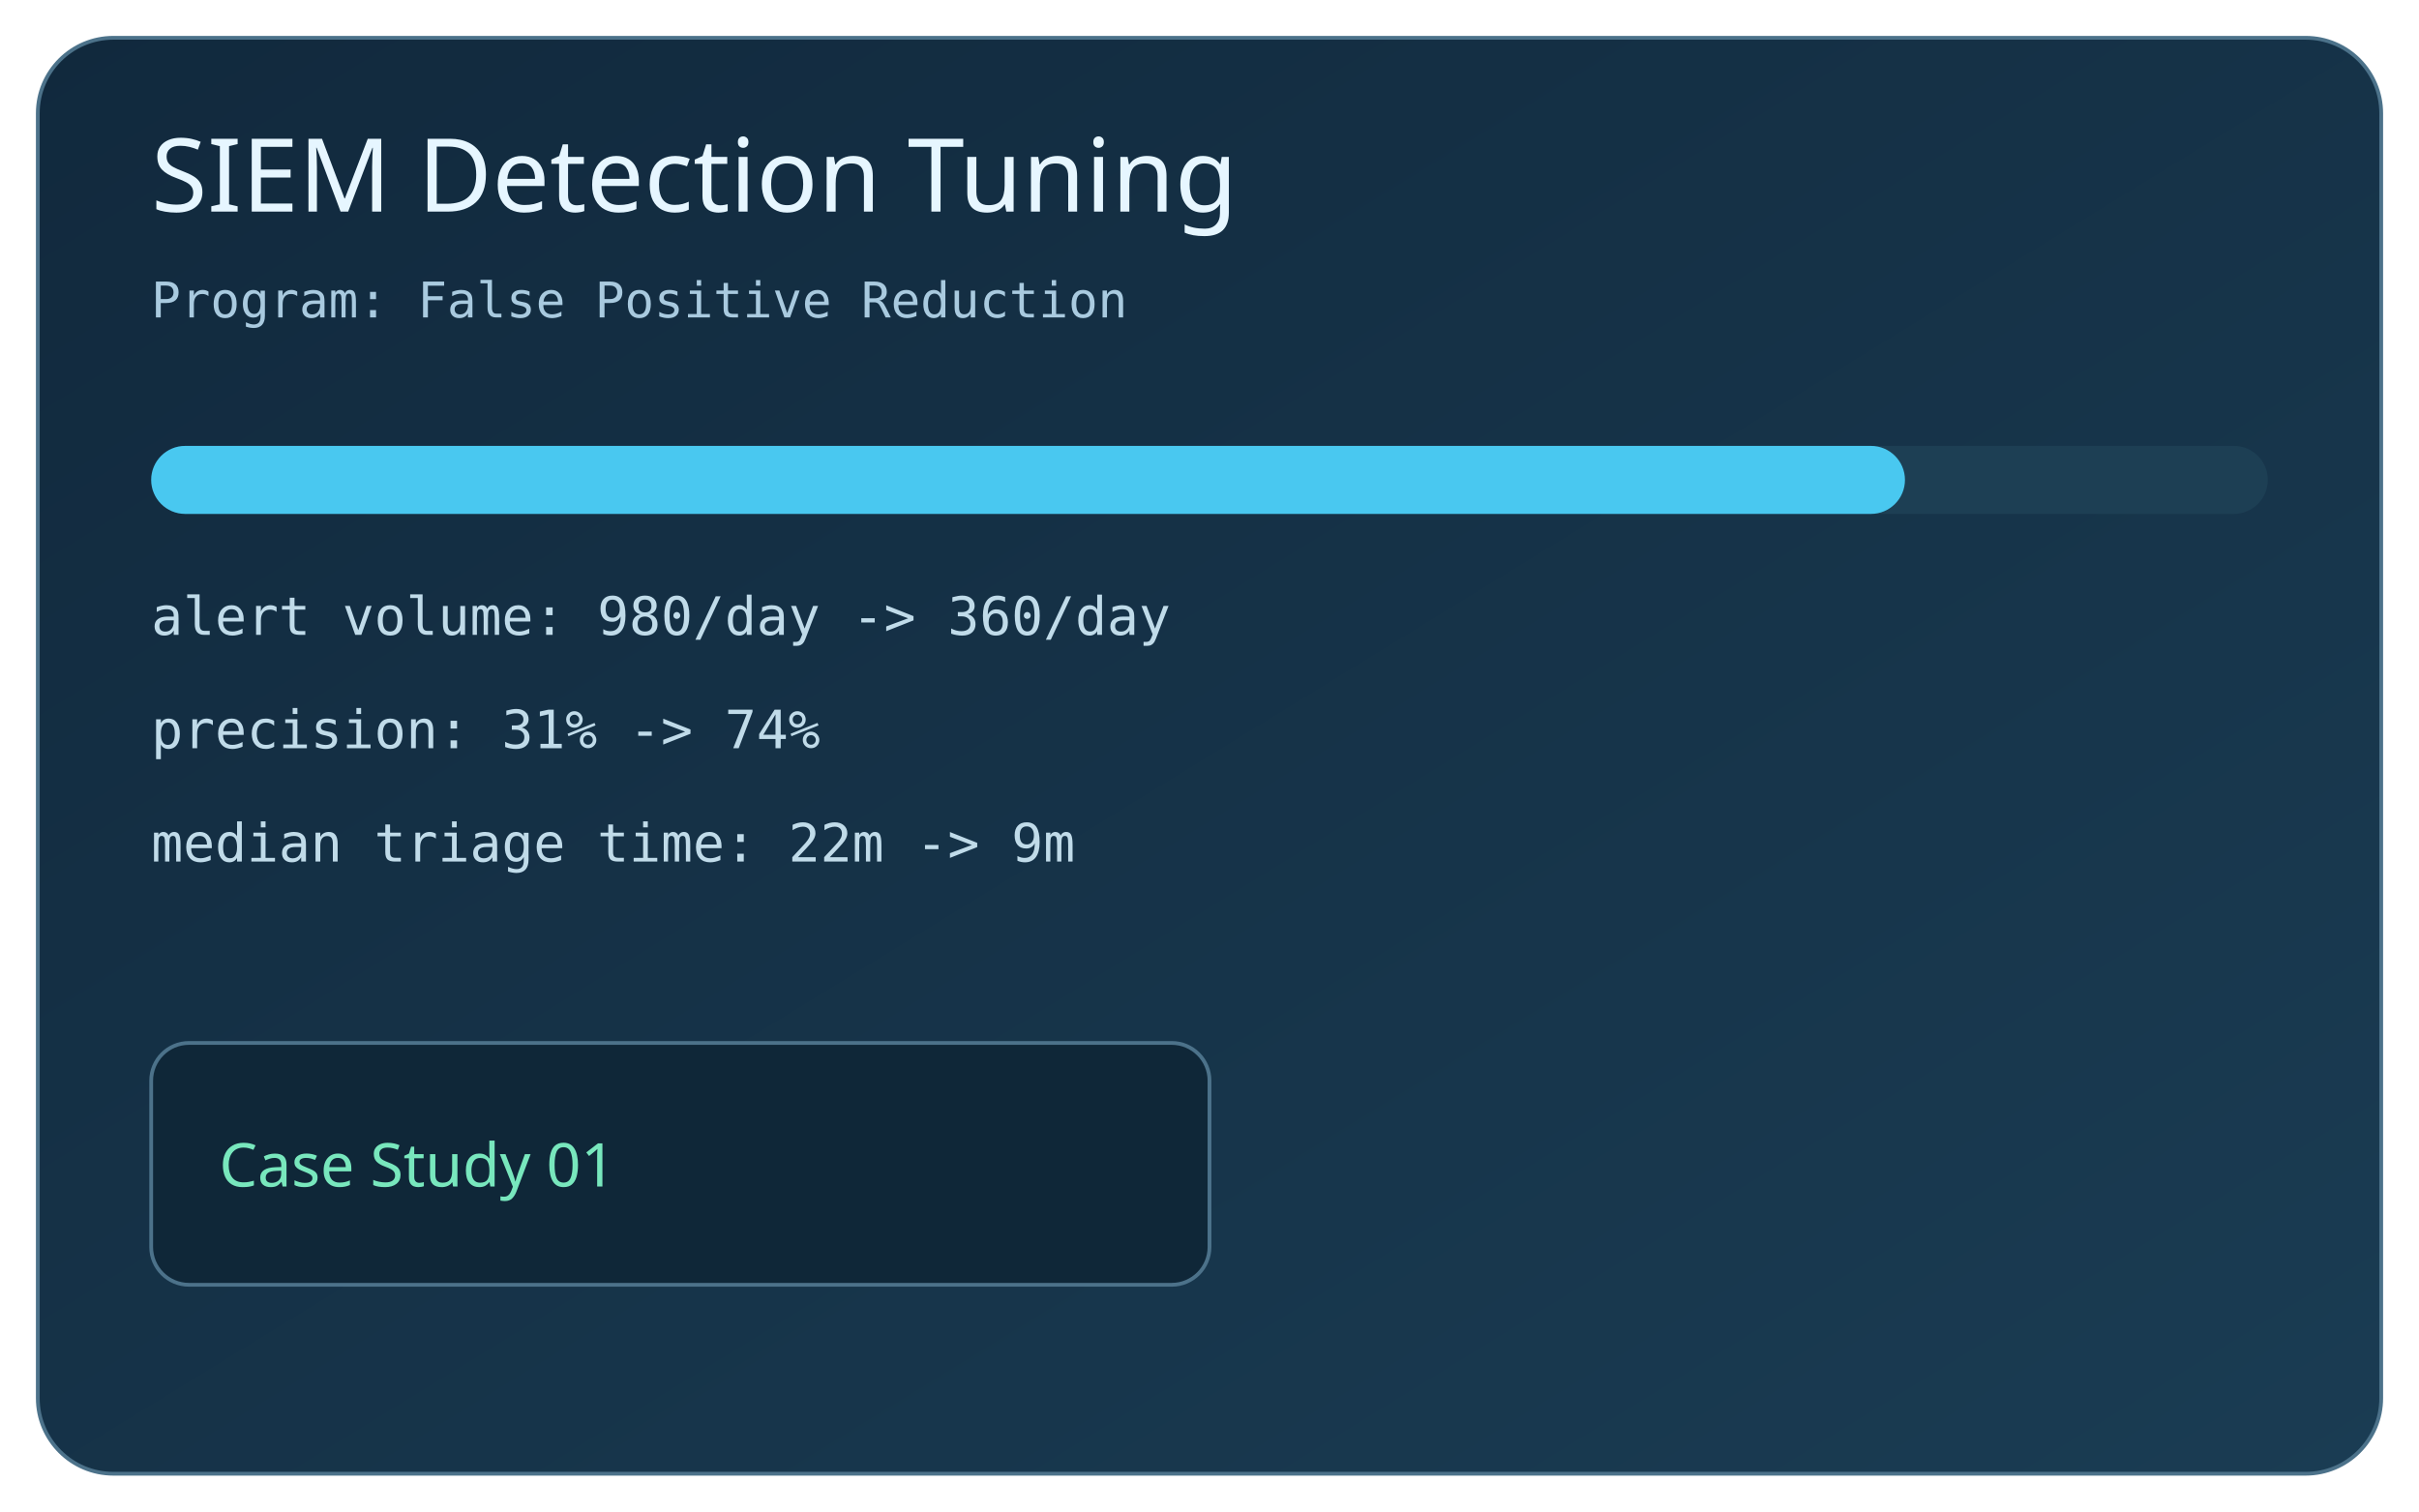
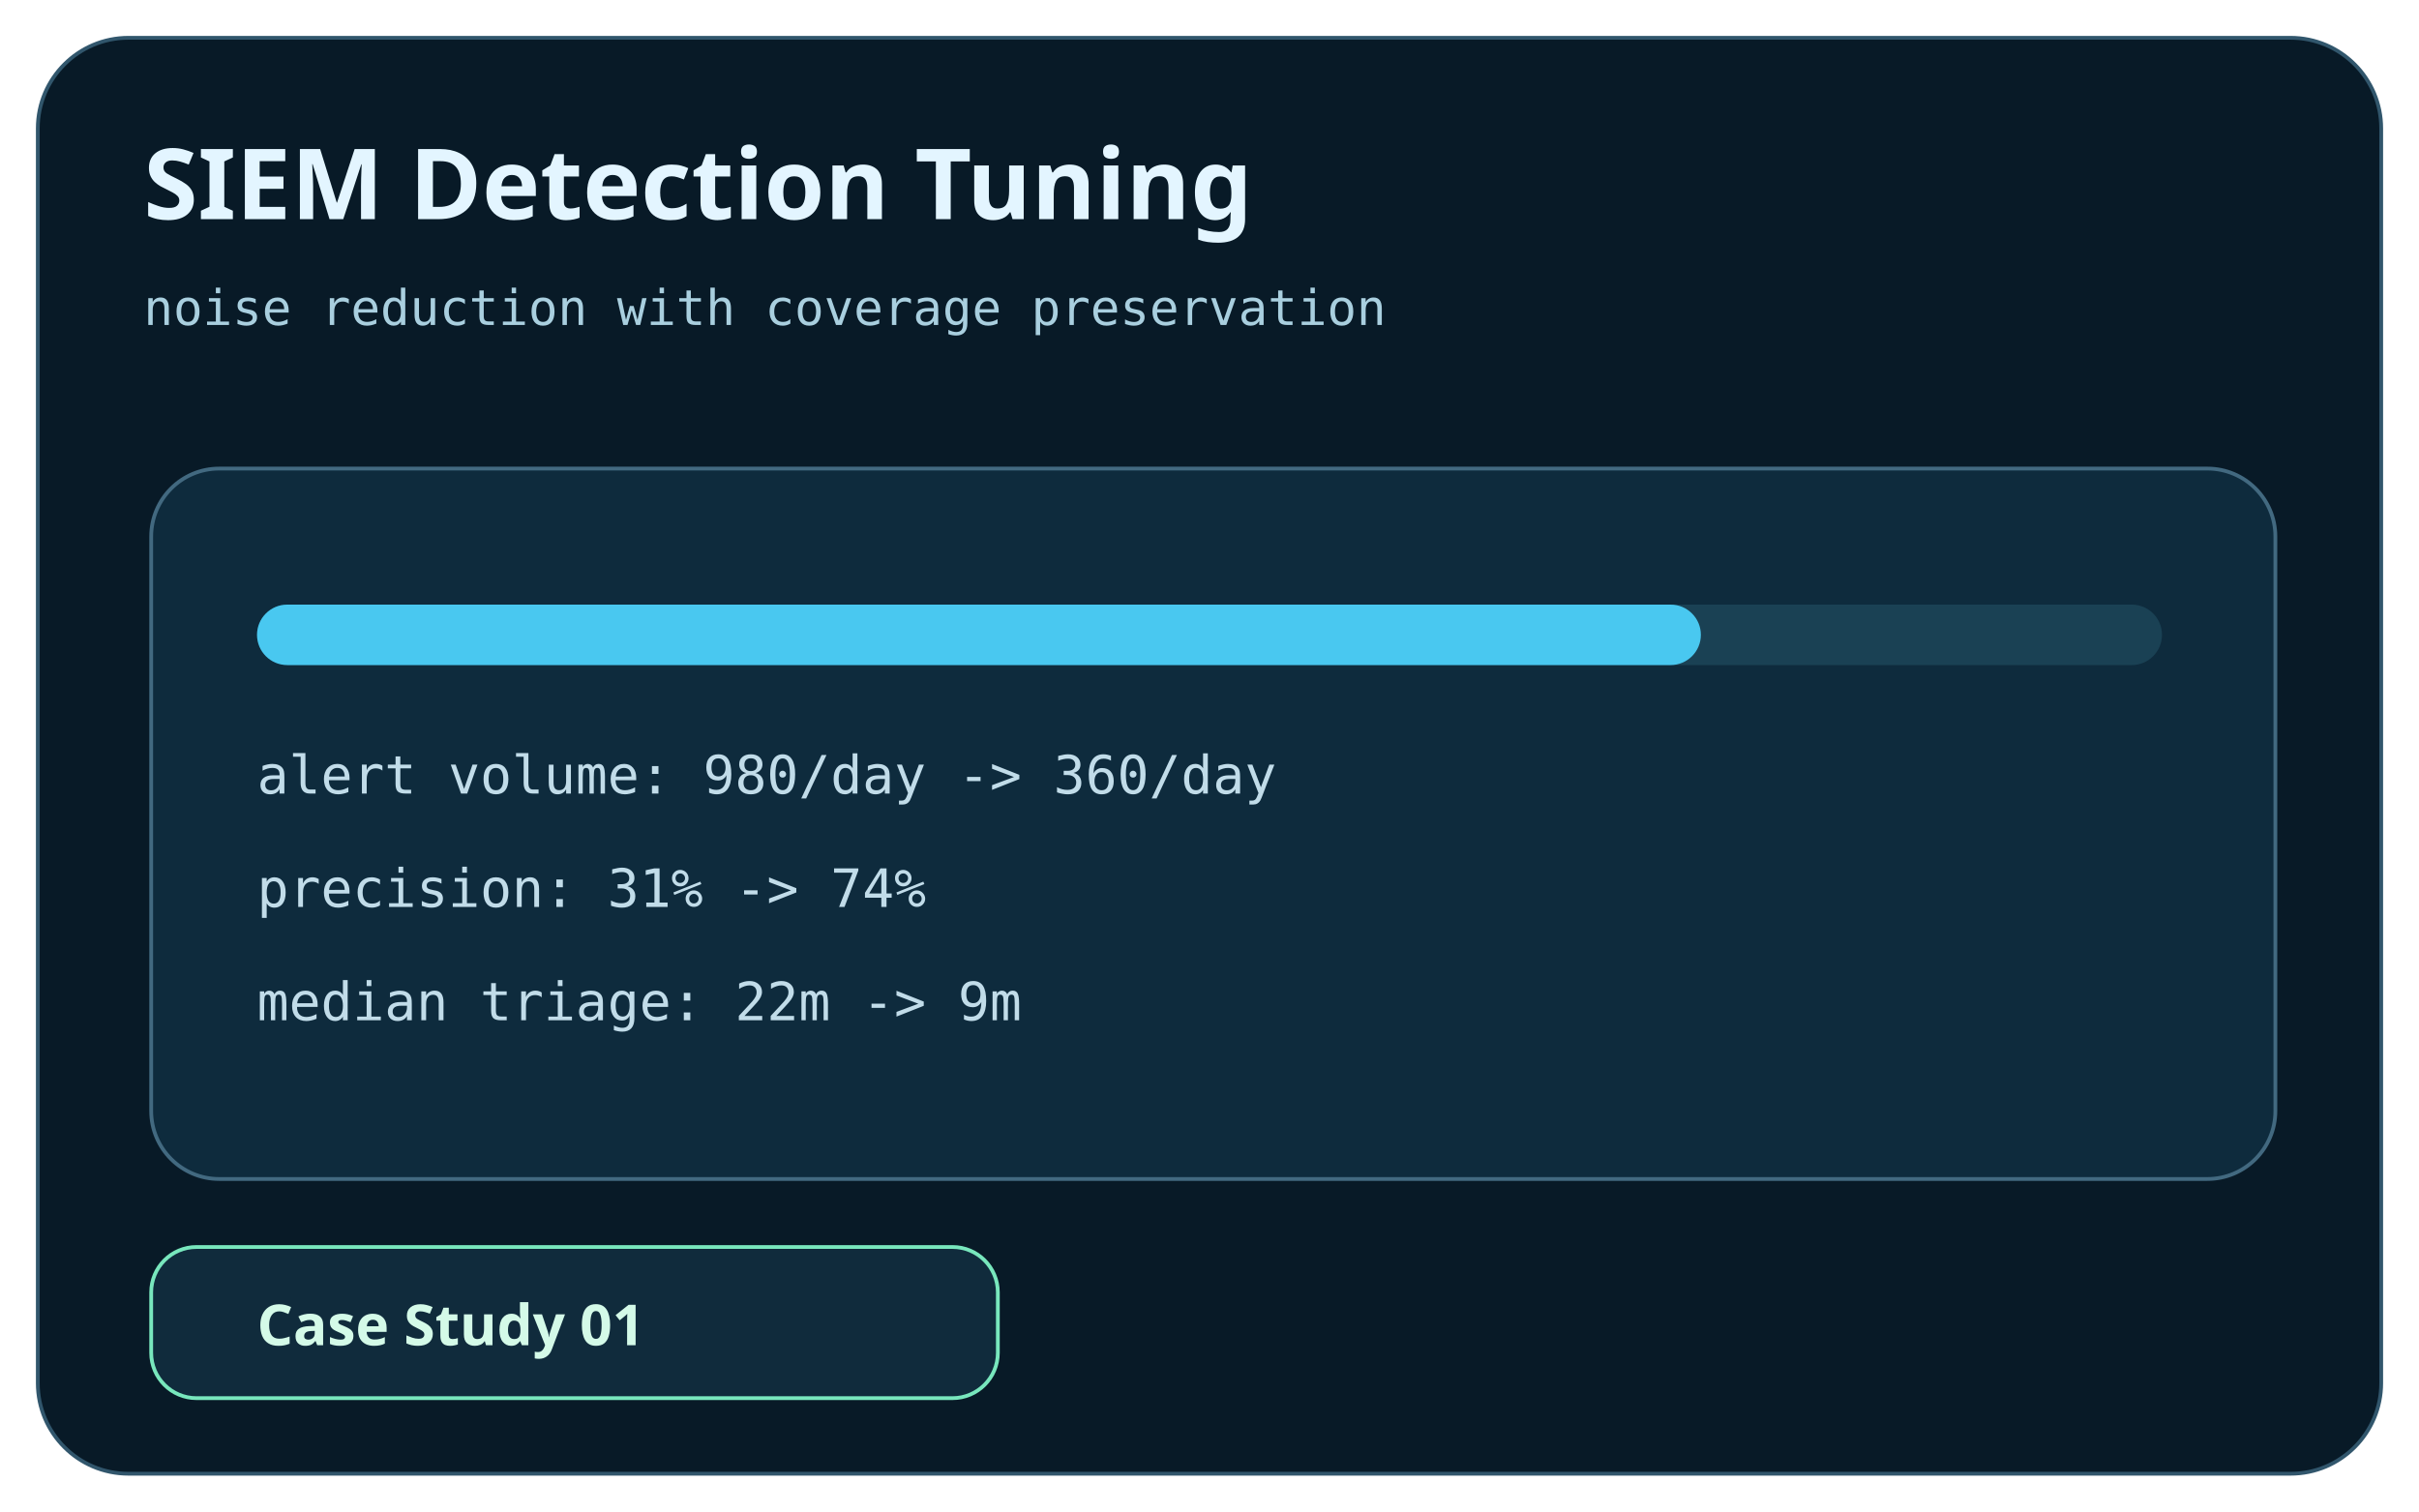
<svg xmlns="http://www.w3.org/2000/svg" width="640" height="400" viewBox="0 0 640 400" role="img" aria-label="SIEM tuning case study thumbnail">
-   <defs>
-     <linearGradient id="g1" x1="0" y1="0" x2="1" y2="1">
-       <stop offset="0%" stop-color="#11293d" />
-       <stop offset="100%" stop-color="#1a3c53" />
-     </linearGradient>
-   </defs>
-   <rect x="10" y="10" width="620" height="380" rx="20" fill="url(#g1)" stroke="#4c728a" />
-   <text x="40" y="56" font-family="Sora, sans-serif" font-size="27" fill="#e6f6ff">SIEM Detection Tuning</text>
-   <text x="40" y="84" font-family="JetBrains Mono, monospace" font-size="13" fill="#a9cadf">Program: False Positive Reduction</text>
-   <rect x="40" y="118" width="560" height="18" rx="9" fill="#1d3f54" />
-   <rect x="40" y="118" width="464" height="18" rx="9" fill="#49c8f0" />
-   <text x="40" y="168" font-family="JetBrains Mono, monospace" font-size="14" fill="#c0dbe9">alert volume: 980/day -&gt; 360/day</text>
-   <text x="40" y="198" font-family="JetBrains Mono, monospace" font-size="14" fill="#c0dbe9">precision: 31% -&gt; 74%</text>
-   <text x="40" y="228" font-family="JetBrains Mono, monospace" font-size="14" fill="#c0dbe9">median triage time: 22m -&gt; 9m</text>
-   <rect x="40" y="276" width="280" height="64" rx="10" fill="#0f2738" stroke="#4c728a" />
-   <text x="58" y="314" font-family="Sora, sans-serif" font-size="16" fill="#78e7bd">Case Study 01</text>
+   <rect x="10" y="10" width="620" height="380" rx="24" fill="#081A27" stroke="#31566C" />
+   <text x="38" y="58" fill="#E3F5FF" font-family="Sora, sans-serif" font-size="26" font-weight="700">SIEM Detection Tuning</text>
+   <text x="38" y="86" fill="#A9CFDF" font-family="JetBrains Mono, monospace" font-size="13">noise reduction with coverage preservation</text>
+   <rect x="40" y="124" width="562" height="188" rx="18" fill="#0E2B3D" stroke="#426980" />
+   <rect x="68" y="160" width="504" height="16" rx="8" fill="#1A4154" />
+   <rect x="68" y="160" width="382" height="16" rx="8" fill="#49C8F0" />
+   <text x="68" y="210" fill="#C1DCE9" font-family="JetBrains Mono, monospace" font-size="14">alert volume: 980/day -&gt; 360/day</text>
+   <text x="68" y="240" fill="#C1DCE9" font-family="JetBrains Mono, monospace" font-size="14">precision: 31% -&gt; 74%</text>
+   <text x="68" y="270" fill="#C1DCE9" font-family="JetBrains Mono, monospace" font-size="14">median triage: 22m -&gt; 9m</text>
+   <rect x="40" y="330" width="224" height="40" rx="12" fill="#102B3C" stroke="#78E7BD" />
+   <text x="68" y="356" fill="#D4FAE8" font-family="Sora, sans-serif" font-size="15" font-weight="600">Case Study 01</text>
</svg>
